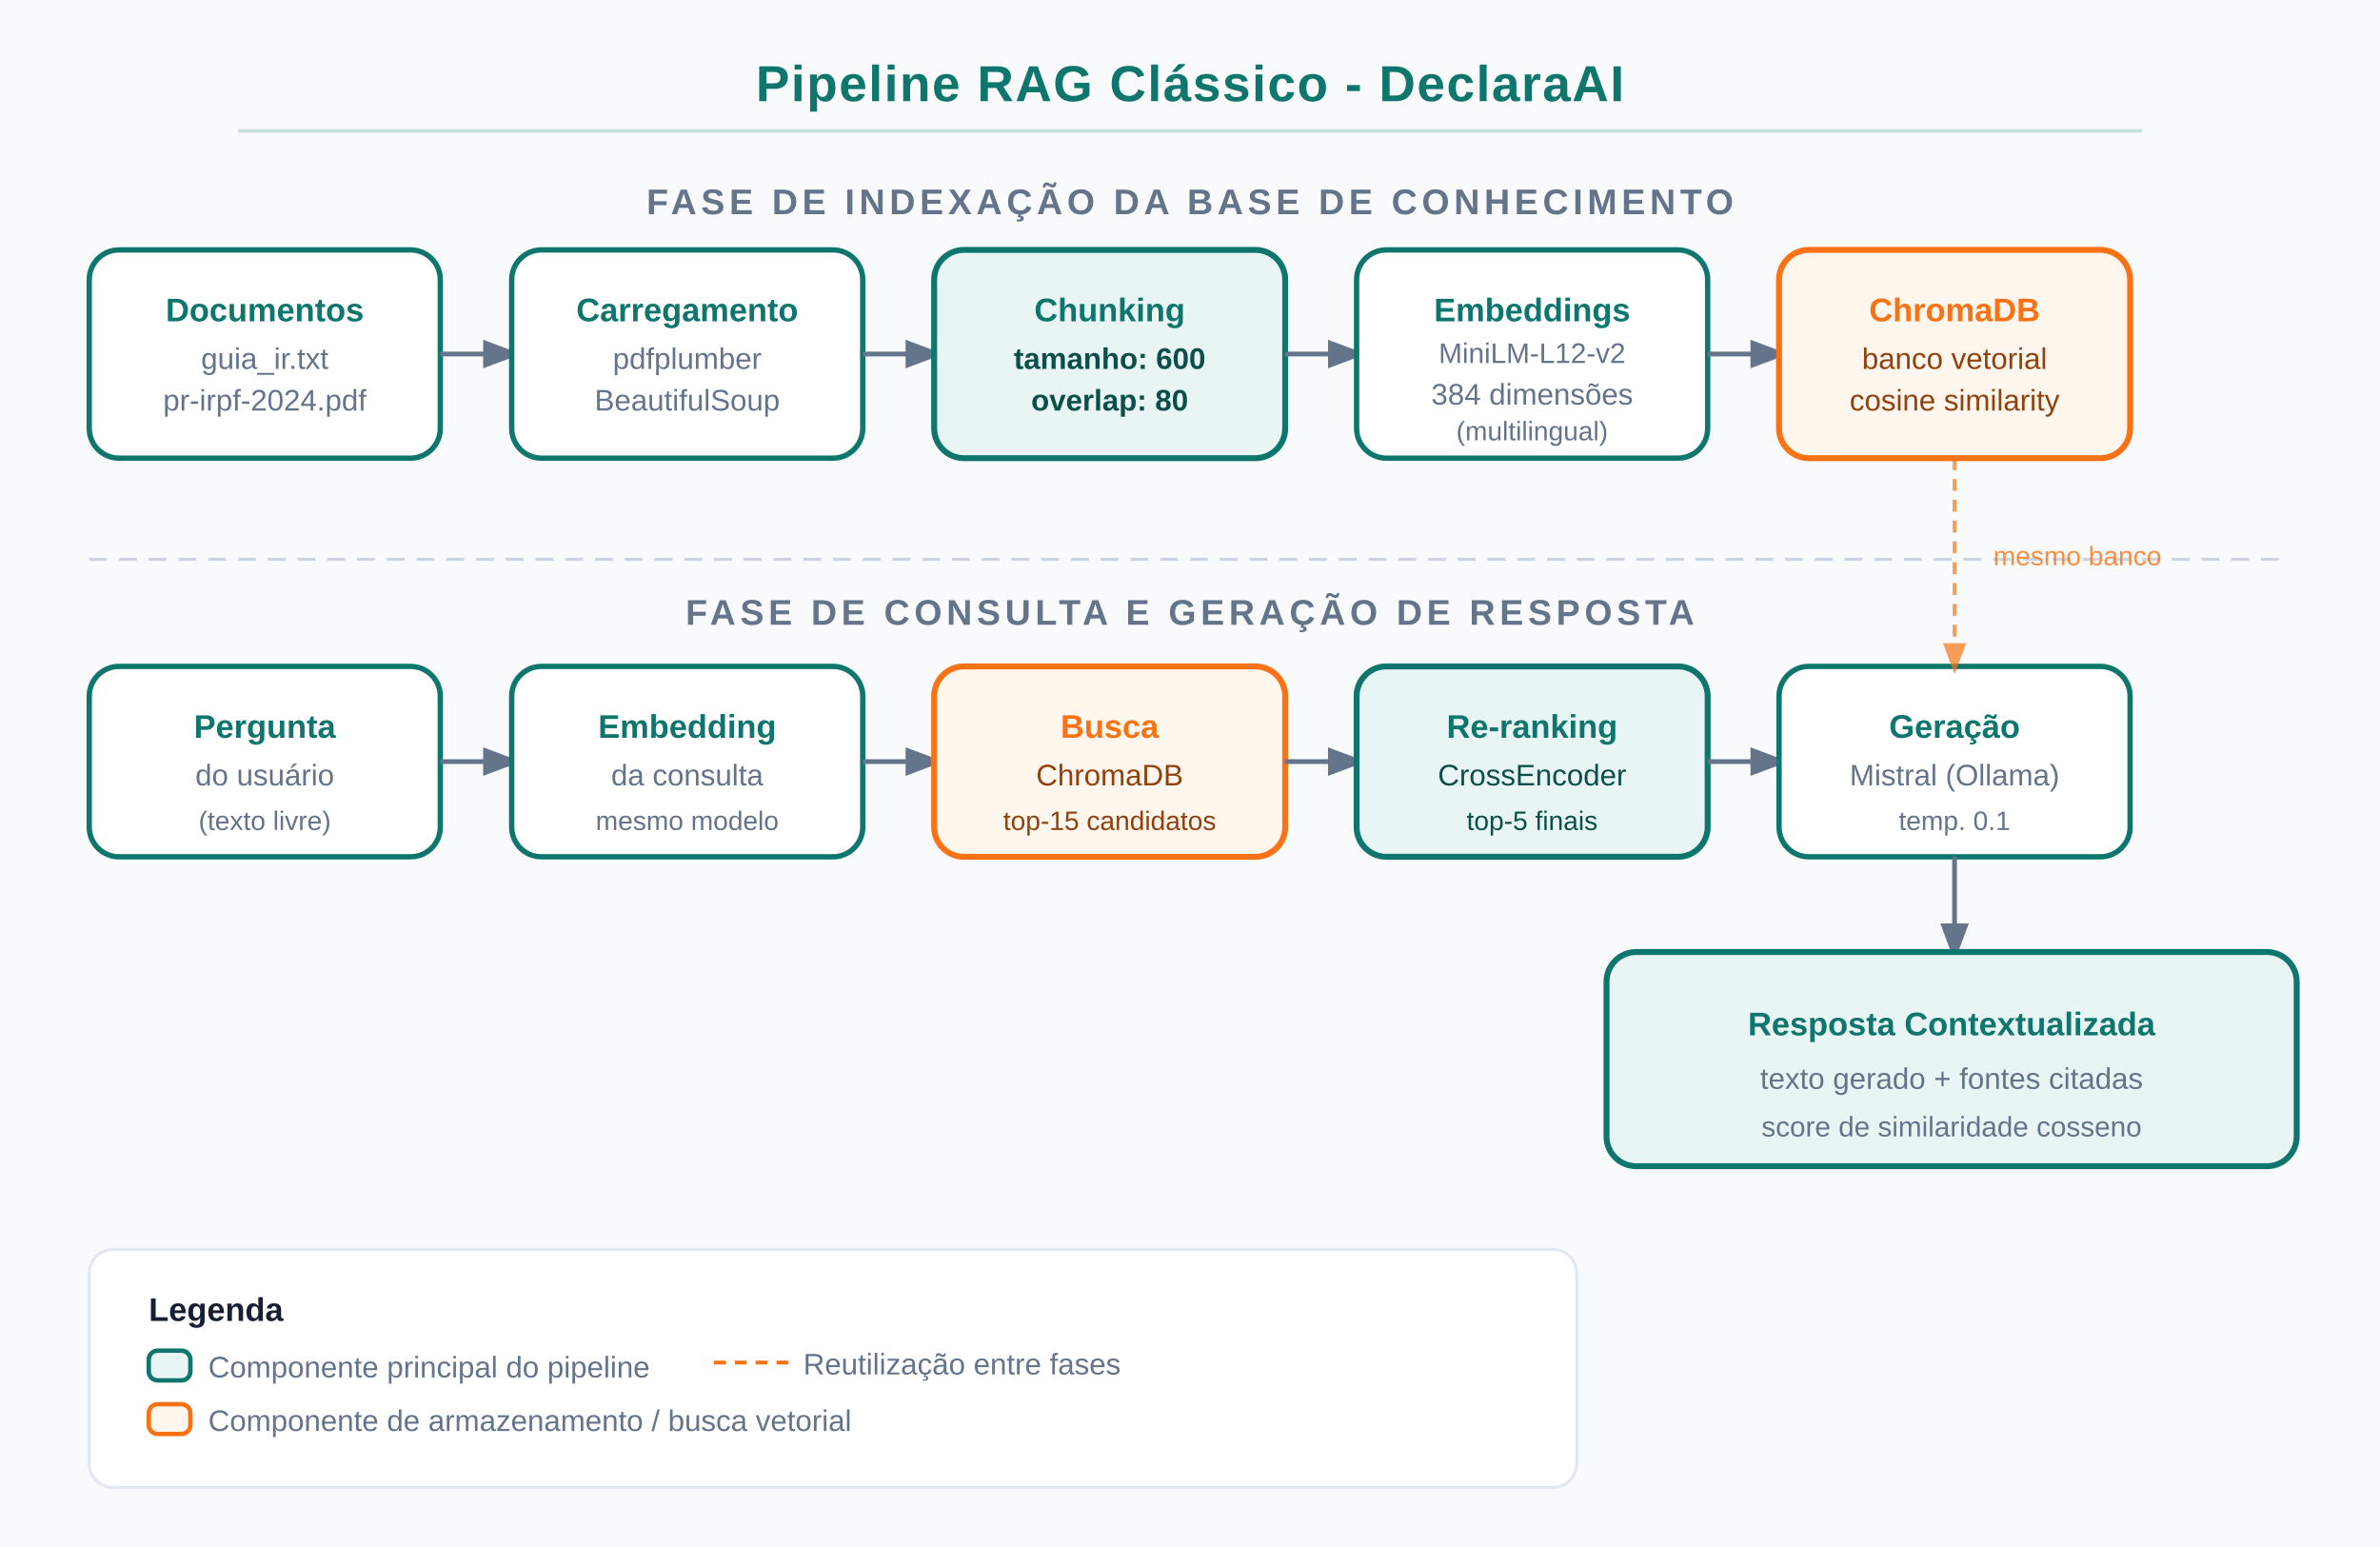
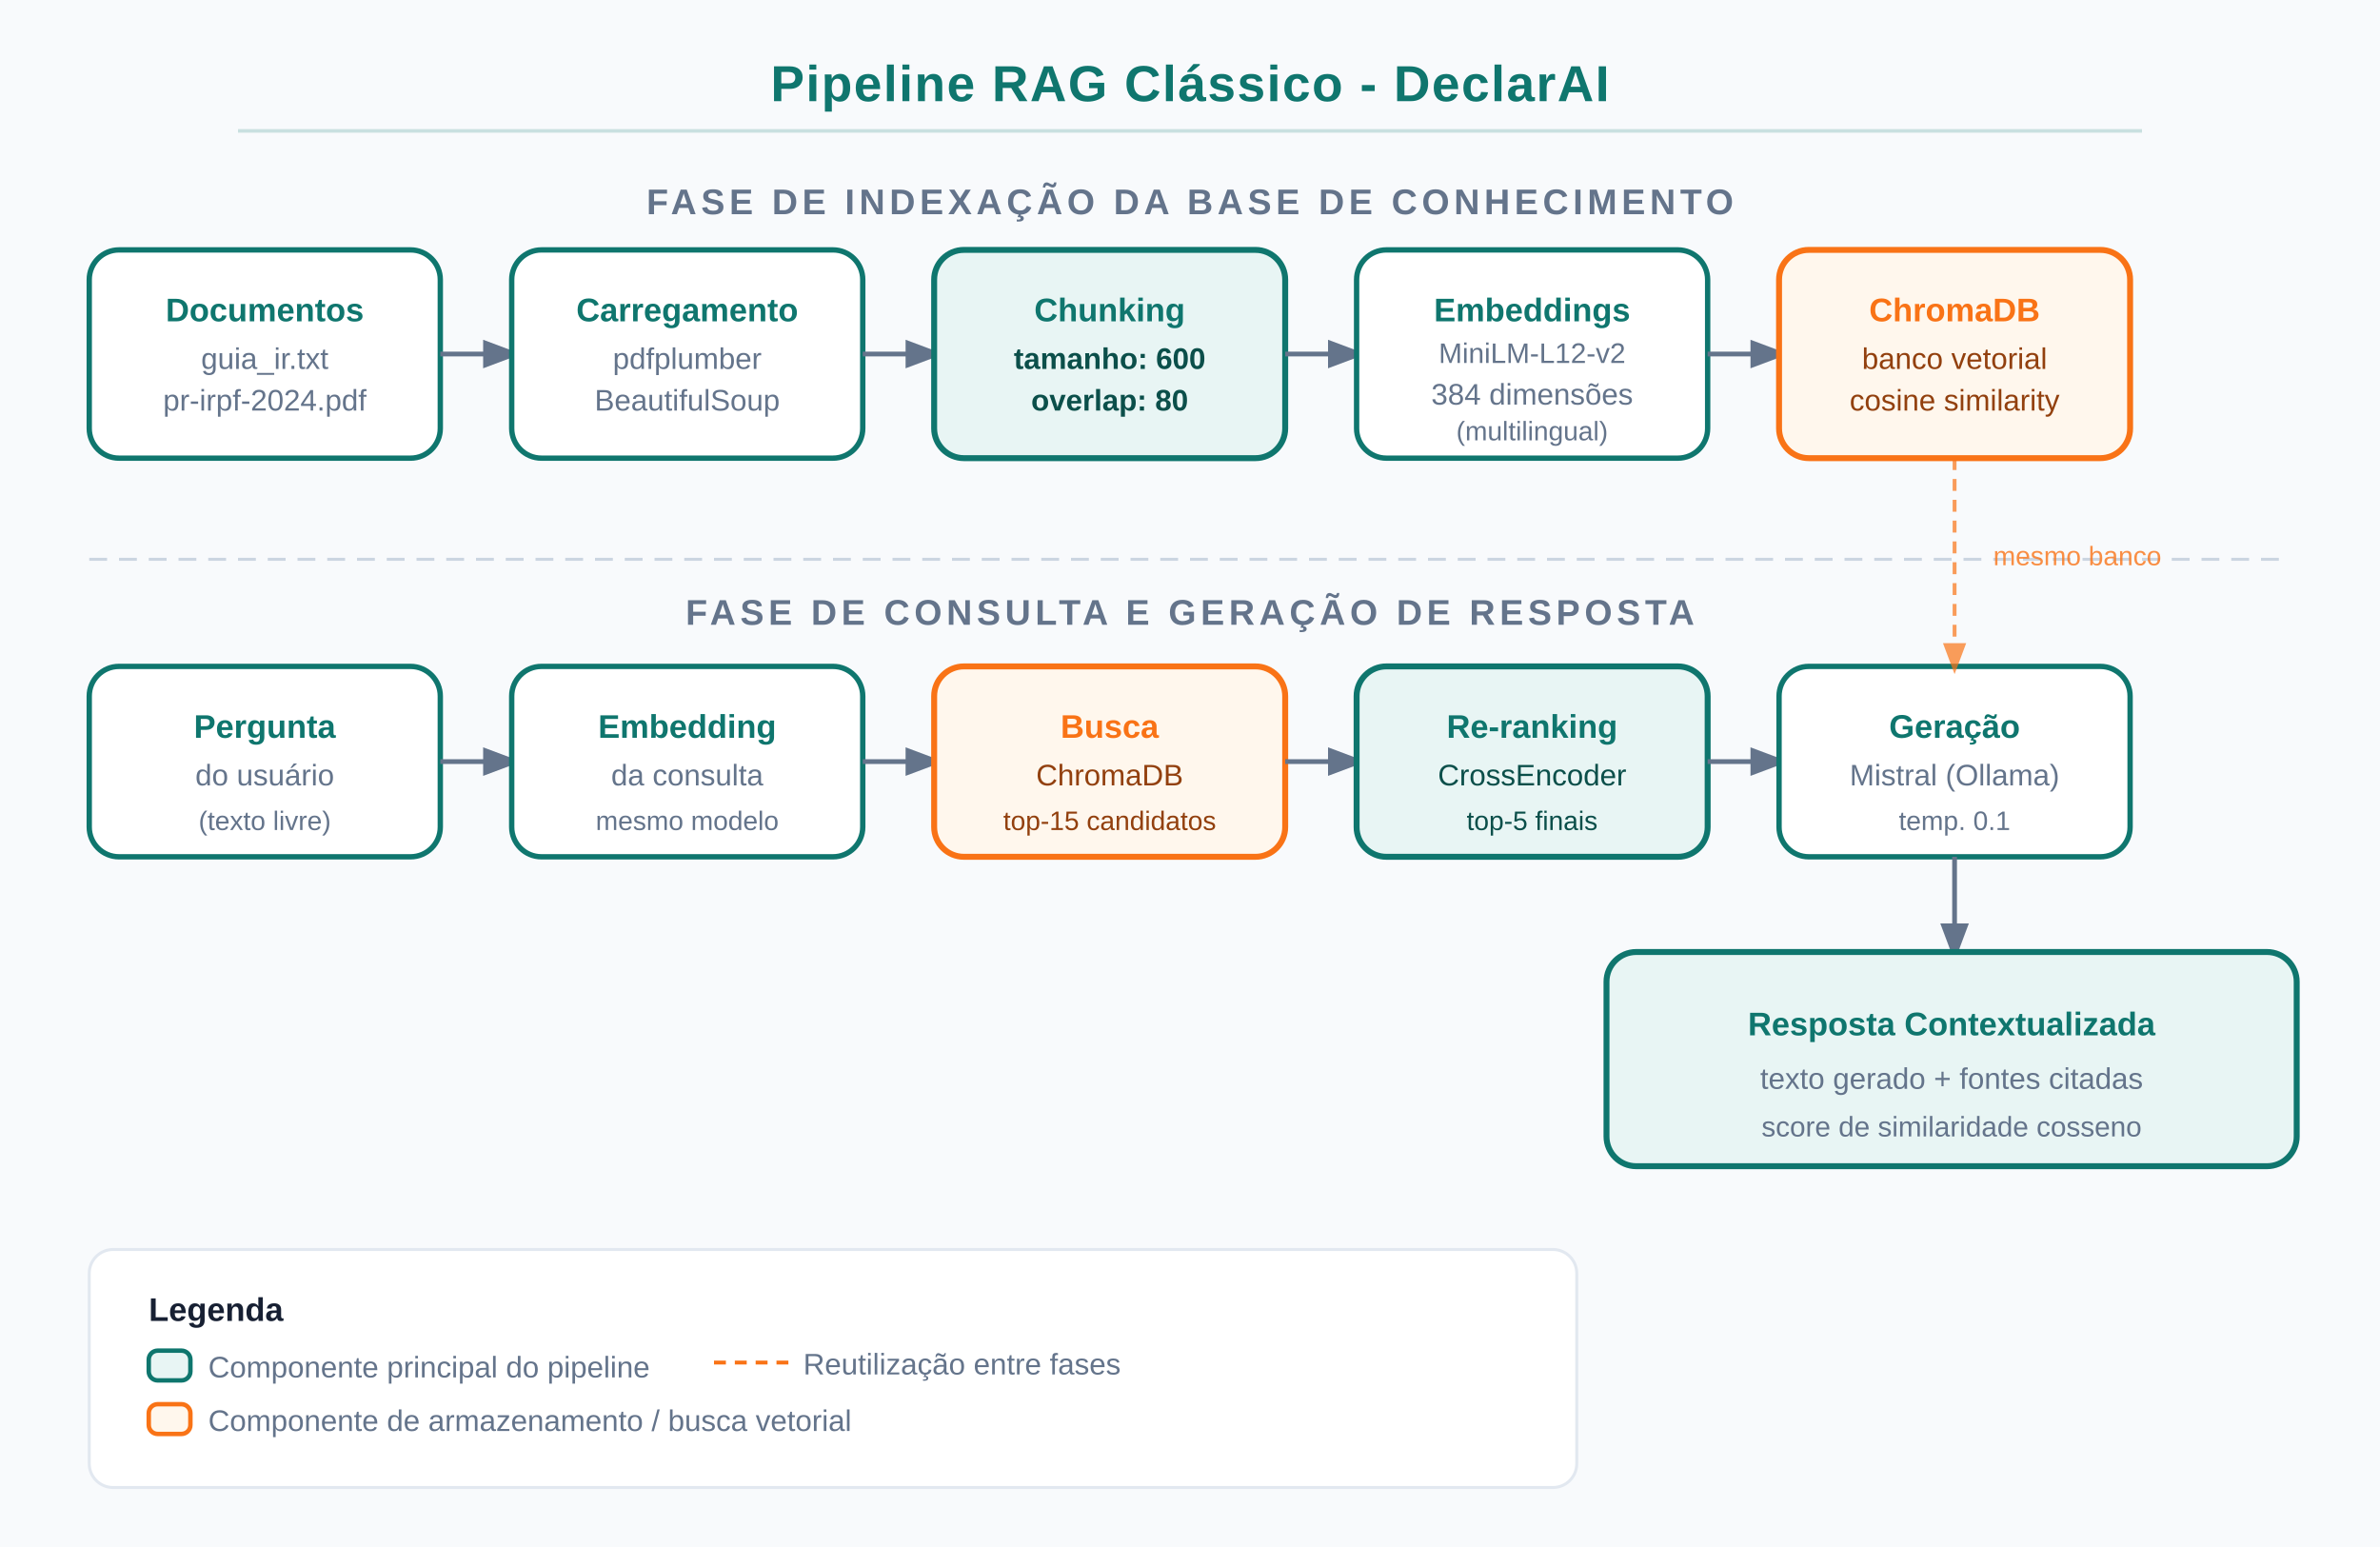
<svg xmlns="http://www.w3.org/2000/svg" viewBox="0 0 800 520" width="800" height="520" font-family="'Segoe UI', Arial, sans-serif">
  <rect width="800" height="520" fill="#F8FAFC" />
-   <text x="400" y="34" font-size="17" font-weight="700" fill="#0F766E" text-anchor="middle" letter-spacing="0.5">Pipeline RAG Clássico - DeclaraAI</text>
+   <text x="400" y="34" font-size="17" font-weight="700" fill="#0F766E" text-anchor="middle" letter-spacing="0.5">Pipeline RAG Clássico - DeclarAI</text>
  <line x1="80" y1="44" x2="720" y2="44" stroke="#0F766E" stroke-width="1.2" opacity="0.2" />
  <text x="400" y="72" font-size="12" font-weight="700" fill="#64748B" text-anchor="middle" letter-spacing="1.5">FASE DE INDEXAÇÃO DA BASE DE CONHECIMENTO</text>
  <rect x="30" y="84" width="118" height="70" rx="10" fill="#FFFFFF" stroke="#0F766E" stroke-width="1.8" />
  <text x="89" y="108" font-size="11" font-weight="700" fill="#0F766E" text-anchor="middle">Documentos</text>
  <text x="89" y="124" font-size="10" fill="#64748B" text-anchor="middle">guia_ir.txt</text>
  <text x="89" y="138" font-size="10" fill="#64748B" text-anchor="middle">pr-irpf-2024.pdf</text>
  <line x1="148" y1="119" x2="172" y2="119" stroke="#64748B" stroke-width="1.6" marker-end="url(#arr)" />
  <rect x="172" y="84" width="118" height="70" rx="10" fill="#FFFFFF" stroke="#0F766E" stroke-width="1.8" />
  <text x="231" y="108" font-size="11" font-weight="700" fill="#0F766E" text-anchor="middle">Carregamento</text>
  <text x="231" y="124" font-size="10" fill="#64748B" text-anchor="middle">pdfplumber</text>
  <text x="231" y="138" font-size="10" fill="#64748B" text-anchor="middle">BeautifulSoup</text>
  <line x1="290" y1="119" x2="314" y2="119" stroke="#64748B" stroke-width="1.6" marker-end="url(#arr)" />
  <rect x="314" y="84" width="118" height="70" rx="10" fill="#E8F5F4" stroke="#0F766E" stroke-width="2" />
  <text x="373" y="108" font-size="11" font-weight="700" fill="#0F766E" text-anchor="middle">Chunking</text>
  <text x="373" y="124" font-size="10" fill="#0B4F4A" text-anchor="middle" font-weight="600">tamanho: 600</text>
  <text x="373" y="138" font-size="10" fill="#0B4F4A" text-anchor="middle" font-weight="600">overlap: 80</text>
  <line x1="432" y1="119" x2="456" y2="119" stroke="#64748B" stroke-width="1.6" marker-end="url(#arr)" />
  <rect x="456" y="84" width="118" height="70" rx="10" fill="#FFFFFF" stroke="#0F766E" stroke-width="1.8" />
  <text x="515" y="108" font-size="11" font-weight="700" fill="#0F766E" text-anchor="middle">Embeddings</text>
  <text x="515" y="122" font-size="9.5" fill="#64748B" text-anchor="middle">MiniLM-L12-v2</text>
  <text x="515" y="136" font-size="10" fill="#64748B" text-anchor="middle">384 dimensões</text>
  <text x="515" y="148" font-size="9" fill="#64748B" text-anchor="middle">(multilingual)</text>
  <line x1="574" y1="119" x2="598" y2="119" stroke="#64748B" stroke-width="1.6" marker-end="url(#arr)" />
  <rect x="598" y="84" width="118" height="70" rx="10" fill="#FFF7ED" stroke="#F97316" stroke-width="2" />
  <text x="657" y="108" font-size="11" font-weight="700" fill="#F97316" text-anchor="middle">ChromaDB</text>
  <text x="657" y="124" font-size="10" fill="#92400E" text-anchor="middle">banco vetorial</text>
  <text x="657" y="138" font-size="10" fill="#92400E" text-anchor="middle">cosine similarity</text>
  <line x1="30" y1="188" x2="770" y2="188" stroke="#CBD5E1" stroke-width="1" stroke-dasharray="6,4" />
  <text x="400" y="210" font-size="12" font-weight="700" fill="#64748B" text-anchor="middle" letter-spacing="1.5">FASE DE CONSULTA E GERAÇÃO DE RESPOSTA</text>
  <rect x="30" y="224" width="118" height="64" rx="10" fill="#FFFFFF" stroke="#0F766E" stroke-width="1.8" />
  <text x="89" y="248" font-size="11" font-weight="700" fill="#0F766E" text-anchor="middle">Pergunta</text>
  <text x="89" y="264" font-size="10" fill="#64748B" text-anchor="middle">do usuário</text>
  <text x="89" y="279" font-size="9" fill="#64748B" text-anchor="middle">(texto livre)</text>
  <line x1="148" y1="256" x2="172" y2="256" stroke="#64748B" stroke-width="1.6" marker-end="url(#arr)" />
  <rect x="172" y="224" width="118" height="64" rx="10" fill="#FFFFFF" stroke="#0F766E" stroke-width="1.8" />
  <text x="231" y="248" font-size="11" font-weight="700" fill="#0F766E" text-anchor="middle">Embedding</text>
  <text x="231" y="264" font-size="10" fill="#64748B" text-anchor="middle">da consulta</text>
  <text x="231" y="279" font-size="9" fill="#64748B" text-anchor="middle">mesmo modelo</text>
  <line x1="290" y1="256" x2="314" y2="256" stroke="#64748B" stroke-width="1.6" marker-end="url(#arr)" />
  <rect x="314" y="224" width="118" height="64" rx="10" fill="#FFF7ED" stroke="#F97316" stroke-width="2" />
  <text x="373" y="248" font-size="11" font-weight="700" fill="#F97316" text-anchor="middle">Busca</text>
  <text x="373" y="264" font-size="10" fill="#92400E" text-anchor="middle">ChromaDB</text>
  <text x="373" y="279" font-size="9" fill="#92400E" text-anchor="middle">top-15 candidatos</text>
  <line x1="432" y1="256" x2="456" y2="256" stroke="#64748B" stroke-width="1.6" marker-end="url(#arr)" />
  <rect x="456" y="224" width="118" height="64" rx="10" fill="#E8F5F4" stroke="#0F766E" stroke-width="2" />
  <text x="515" y="248" font-size="11" font-weight="700" fill="#0F766E" text-anchor="middle">Re-ranking</text>
  <text x="515" y="264" font-size="10" fill="#0B4F4A" text-anchor="middle">CrossEncoder</text>
  <text x="515" y="279" font-size="9" fill="#0B4F4A" text-anchor="middle">top-5 finais</text>
  <line x1="574" y1="256" x2="598" y2="256" stroke="#64748B" stroke-width="1.6" marker-end="url(#arr)" />
  <rect x="598" y="224" width="118" height="64" rx="10" fill="#FFFFFF" stroke="#0F766E" stroke-width="1.8" />
  <text x="657" y="248" font-size="11" font-weight="700" fill="#0F766E" text-anchor="middle">Geração</text>
  <text x="657" y="264" font-size="10" fill="#64748B" text-anchor="middle">Mistral (Ollama)</text>
  <text x="657" y="279" font-size="9" fill="#64748B" text-anchor="middle">temp. 0.1</text>
  <line x1="657" y1="288" x2="657" y2="320" stroke="#64748B" stroke-width="1.6" marker-end="url(#arr)" />
  <rect x="540" y="320" width="232" height="72" rx="10" fill="#E8F5F4" stroke="#0F766E" stroke-width="2" />
  <text x="656" y="348" font-size="11" font-weight="700" fill="#0F766E" text-anchor="middle">Resposta Contextualizada</text>
  <text x="656" y="366" font-size="10" fill="#64748B" text-anchor="middle">texto gerado + fontes citadas</text>
  <text x="656" y="382" font-size="9.5" fill="#64748B" text-anchor="middle">score de similaridade cosseno</text>
  <path d="M657 154 Q657 174 657 194 Q657 210 657 224" fill="none" stroke="#F97316" stroke-width="1.3" stroke-dasharray="4,3" marker-end="url(#arrOrange)" opacity="0.7" />
  <text x="670" y="190" font-size="9" fill="#F97316" opacity="0.8">mesmo banco</text>
  <rect x="30" y="420" width="500" height="80" rx="8" fill="#FFFFFF" stroke="#E2E8F0" stroke-width="1" />
  <text x="50" y="444" font-size="11" font-weight="700" fill="#172033">Legenda</text>
  <rect x="50" y="454" width="14" height="10" rx="3" fill="#E8F5F4" stroke="#0F766E" stroke-width="1.5" />
  <text x="70" y="463" font-size="10" fill="#64748B">Componente principal do pipeline</text>
  <rect x="50" y="472" width="14" height="10" rx="3" fill="#FFF7ED" stroke="#F97316" stroke-width="1.5" />
  <text x="70" y="481" font-size="10" fill="#64748B">Componente de armazenamento / busca vetorial</text>
  <line x1="240" y1="458" x2="265" y2="458" stroke="#F97316" stroke-width="1.3" stroke-dasharray="4,3" />
  <text x="270" y="462" font-size="10" fill="#64748B">Reutilização entre fases</text>
  <defs>
    <marker id="arr" markerWidth="8" markerHeight="8" refX="6" refY="3" orient="auto">
      <path d="M0,0 L0,6 L8,3 z" fill="#64748B" />
    </marker>
    <marker id="arrOrange" markerWidth="8" markerHeight="8" refX="6" refY="3" orient="auto">
      <path d="M0,0 L0,6 L8,3 z" fill="#F97316" />
    </marker>
  </defs>
</svg>
